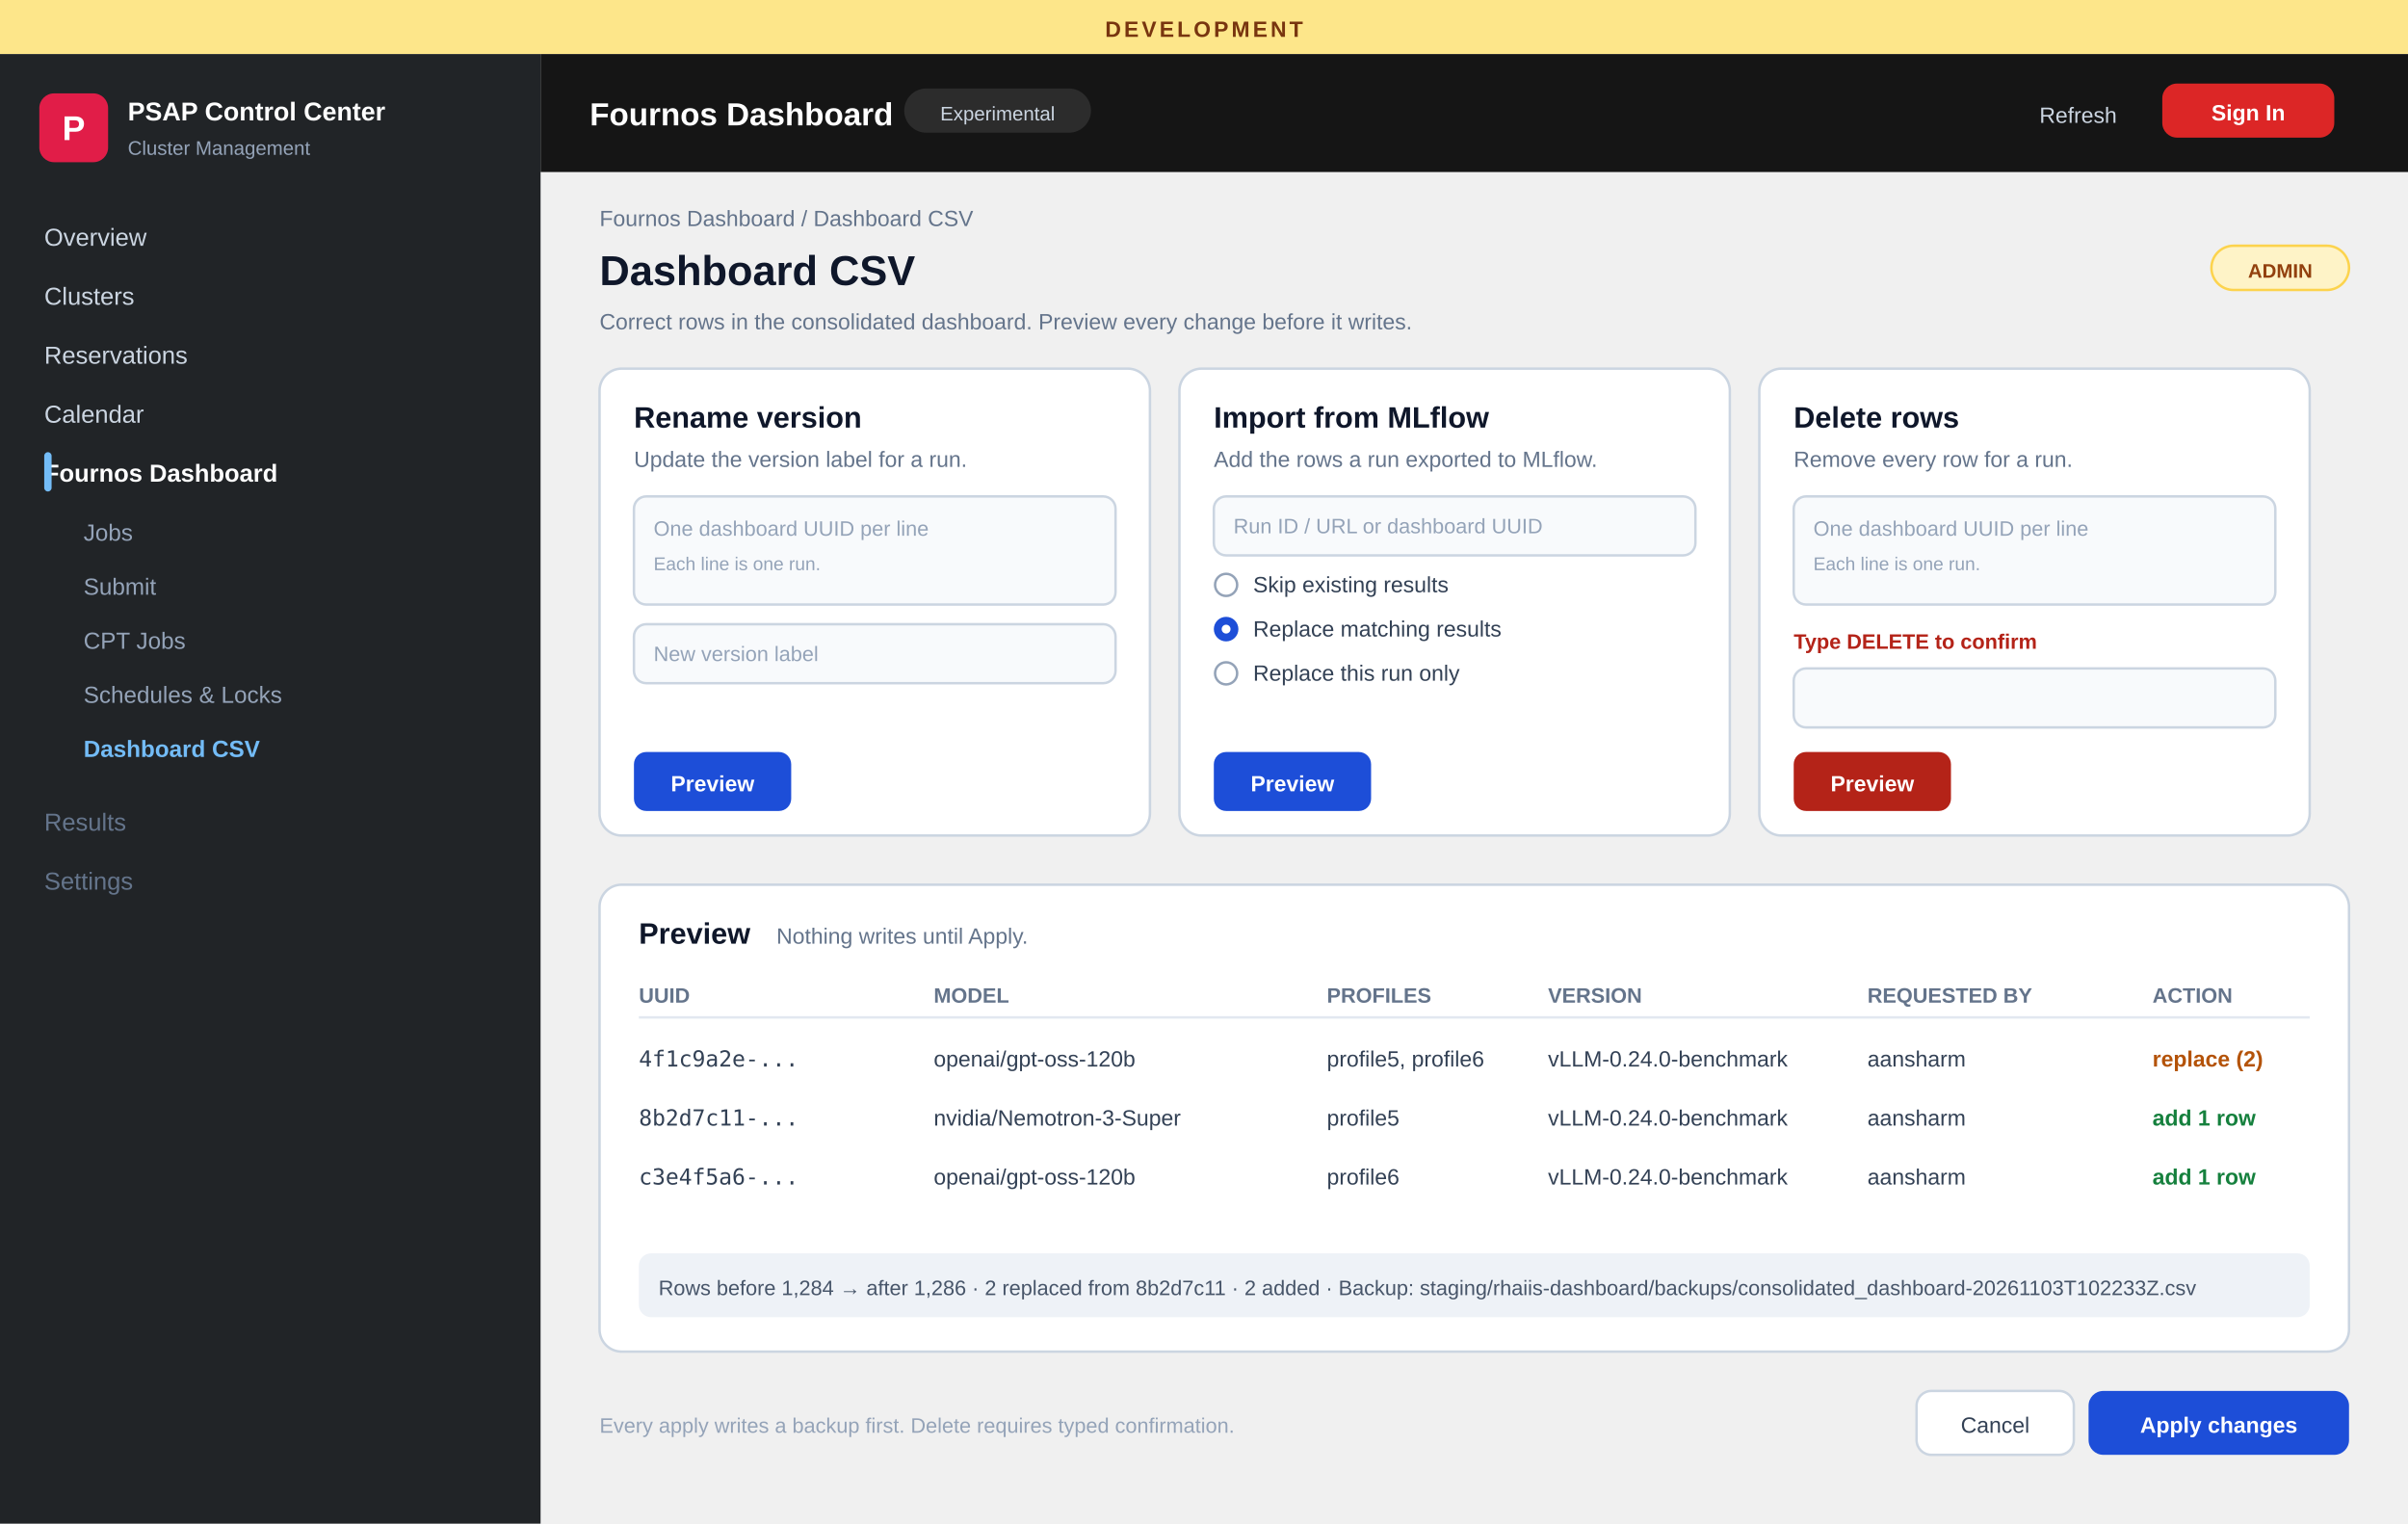
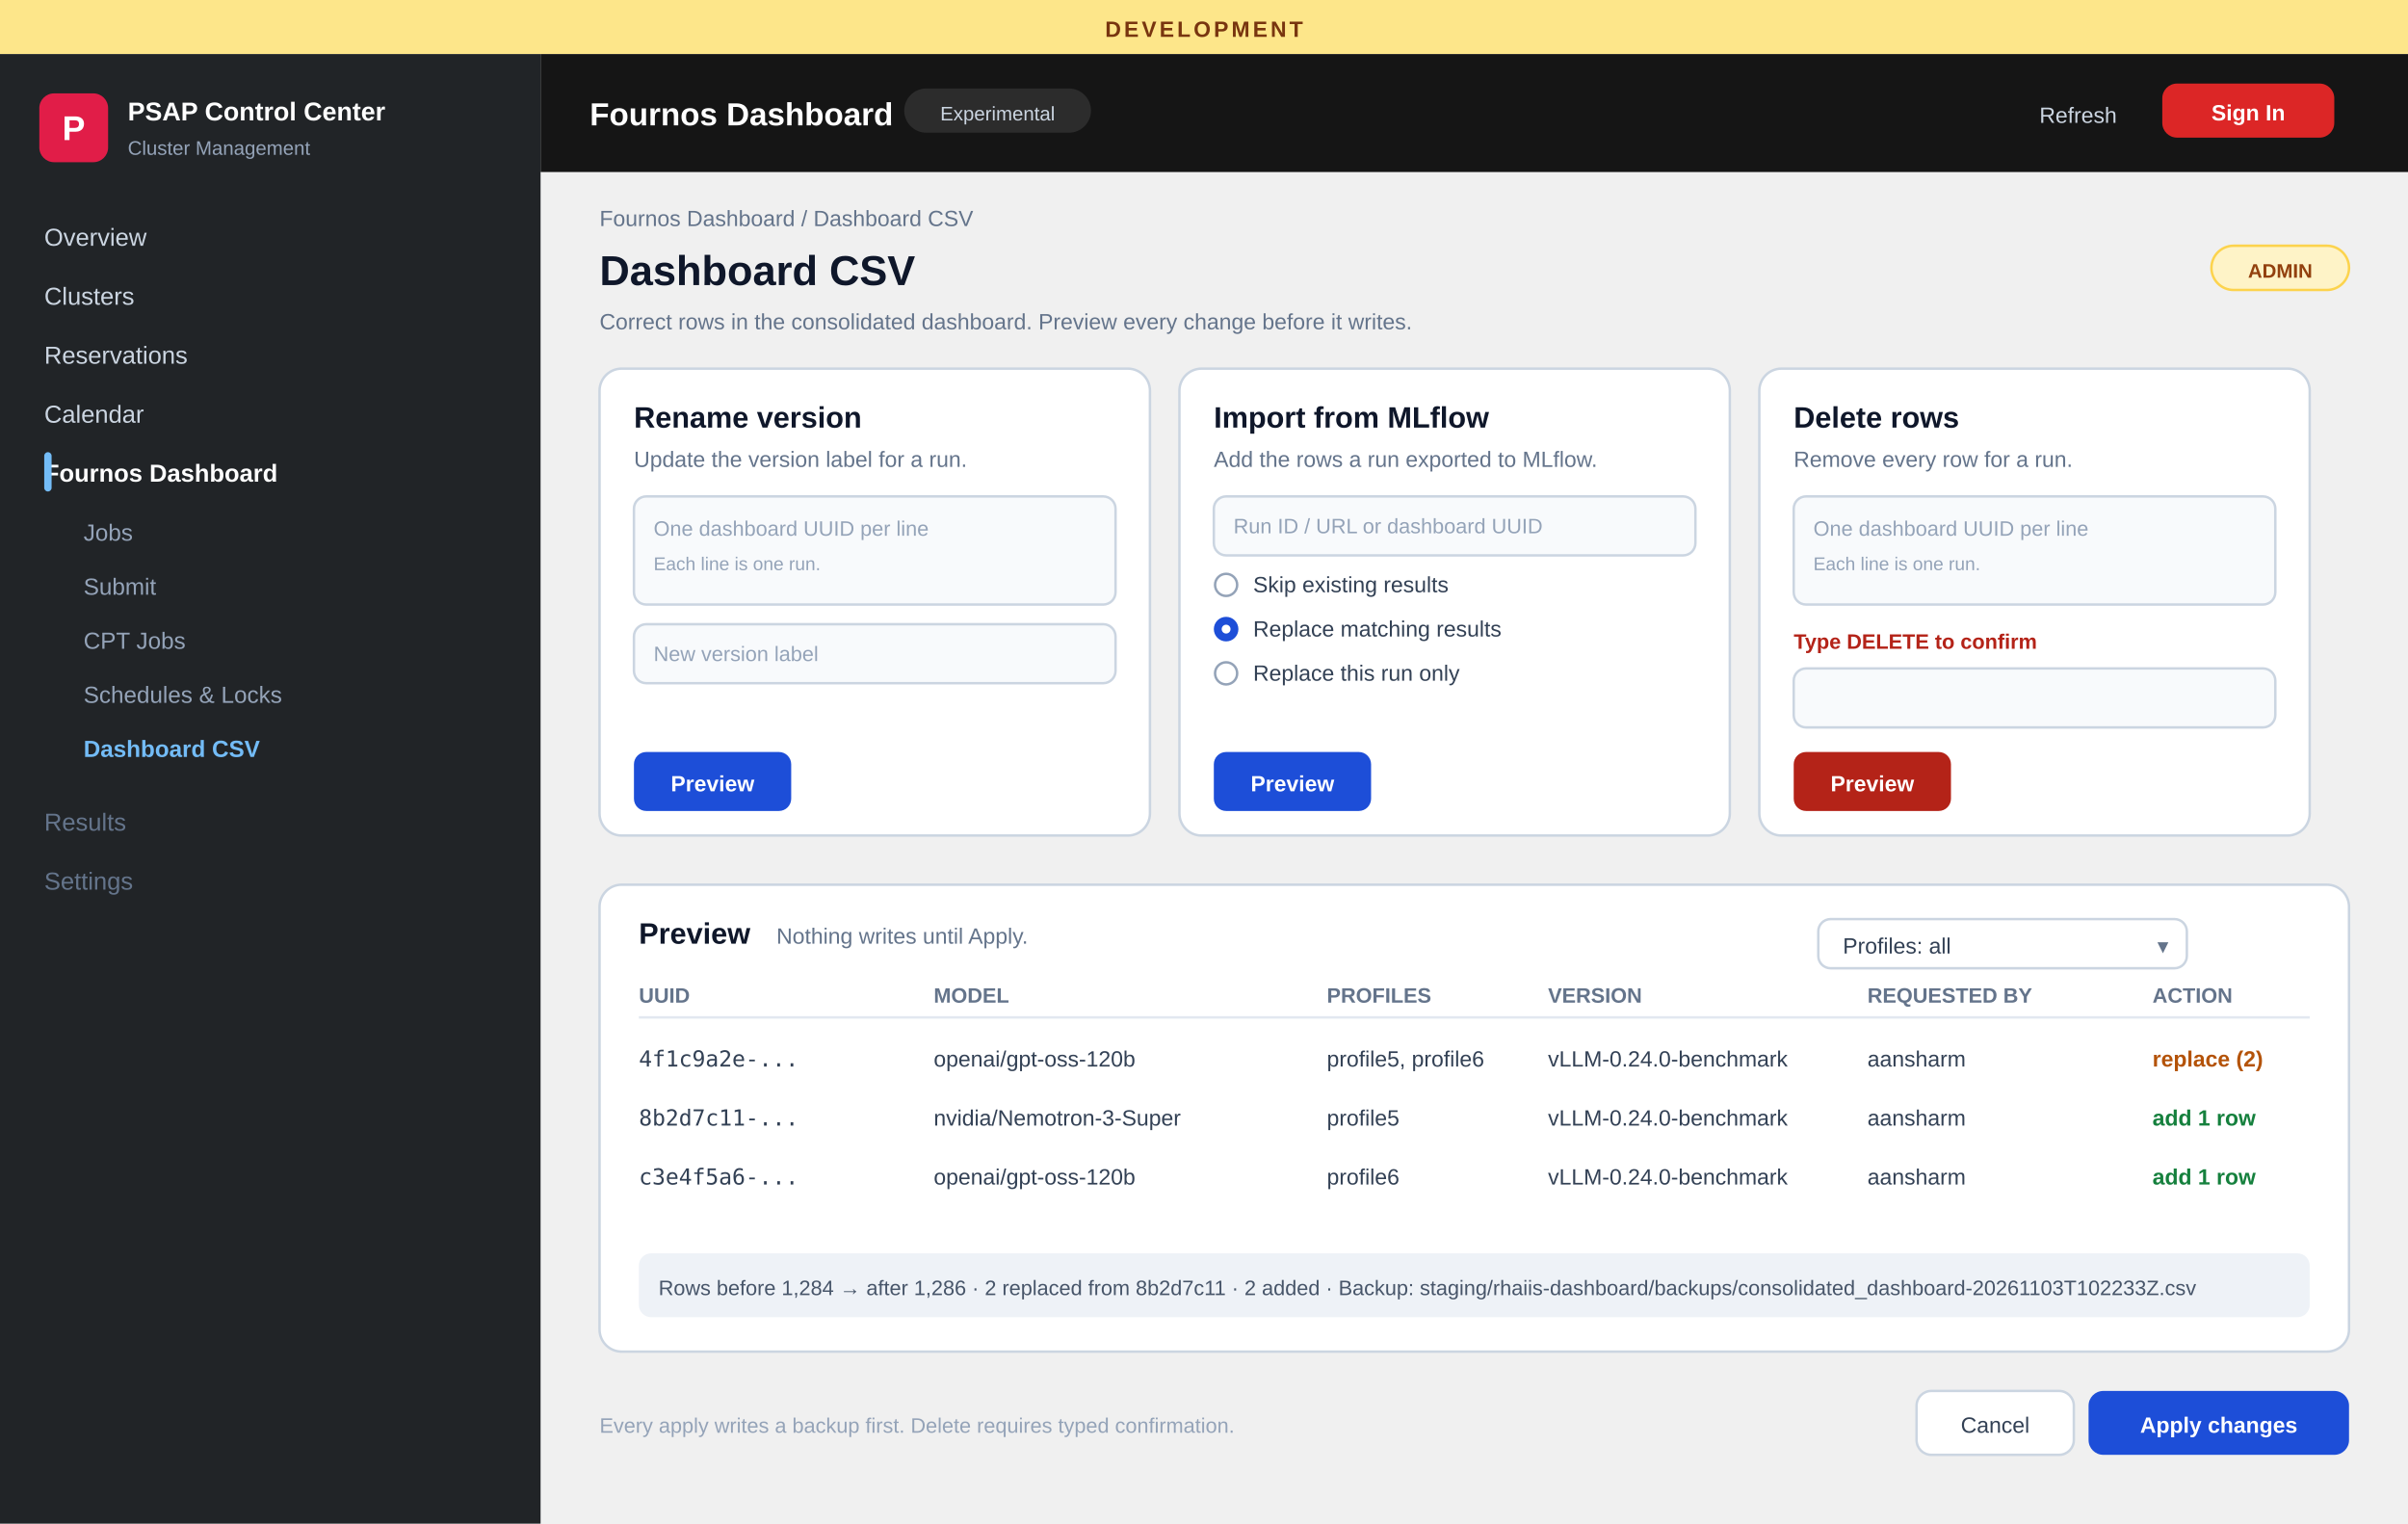
<svg xmlns="http://www.w3.org/2000/svg" width="980" height="620" viewBox="0 0 980 620" role="img" aria-labelledby="adminTitle adminDesc">
  <rect x="0" y="0" width="980" height="620" fill="#f0f0f0" />
  <rect x="0" y="0" width="980" height="22" fill="#fde68a" />
  <text x="490" y="15" text-anchor="middle" font-family="Red Hat Text, Arial, Helvetica, sans-serif" font-size="9" font-weight="700" letter-spacing="1.2" fill="#78350f">DEVELOPMENT</text>
  <rect x="0" y="22" width="220" height="598" fill="#212427" />
  <rect x="220" y="22" width="760" height="48" fill="#151515" />
  <rect x="16" y="38" width="28" height="28" rx="6" fill="#e11d48" />
  <text x="30" y="57" text-anchor="middle" font-family="Red Hat Display, Arial, Helvetica, sans-serif" font-size="14" font-weight="700" fill="#ffffff">P</text>
  <text x="52" y="49" font-family="Red Hat Display, Arial, Helvetica, sans-serif" font-size="10.5" font-weight="700" fill="#ffffff">PSAP Control Center</text>
  <text x="52" y="63" font-family="Red Hat Text, Arial, Helvetica, sans-serif" font-size="8" fill="#94a3b8">Cluster Management</text>
  <text x="18" y="100" font-family="Red Hat Text, Arial, Helvetica, sans-serif" font-size="10" fill="#cbd5e1">Overview</text>
  <text x="18" y="124" font-family="Red Hat Text, Arial, Helvetica, sans-serif" font-size="10" fill="#cbd5e1">Clusters</text>
  <text x="18" y="148" font-family="Red Hat Text, Arial, Helvetica, sans-serif" font-size="10" fill="#cbd5e1">Reservations</text>
  <text x="18" y="172" font-family="Red Hat Text, Arial, Helvetica, sans-serif" font-size="10" fill="#cbd5e1">Calendar</text>
  <text x="18" y="196" font-family="Red Hat Text, Arial, Helvetica, sans-serif" font-size="10" font-weight="700" fill="#ffffff">Fournos Dashboard</text>
  <rect x="18" y="184" width="3" height="16" rx="1.5" fill="#73bcf7" />
  <text x="34" y="220" font-family="Red Hat Text, Arial, Helvetica, sans-serif" font-size="9.5" fill="#94a3b8">Jobs</text>
  <text x="34" y="242" font-family="Red Hat Text, Arial, Helvetica, sans-serif" font-size="9.5" fill="#94a3b8">Submit</text>
  <text x="34" y="264" font-family="Red Hat Text, Arial, Helvetica, sans-serif" font-size="9.5" fill="#94a3b8">CPT Jobs</text>
  <text x="34" y="286" font-family="Red Hat Text, Arial, Helvetica, sans-serif" font-size="9.5" fill="#94a3b8">Schedules &amp; Locks</text>
  <text x="34" y="308" font-family="Red Hat Text, Arial, Helvetica, sans-serif" font-size="9.5" font-weight="700" fill="#73bcf7">Dashboard CSV</text>
  <text x="18" y="338" font-family="Red Hat Text, Arial, Helvetica, sans-serif" font-size="10" fill="#64748b">Results</text>
  <text x="18" y="362" font-family="Red Hat Text, Arial, Helvetica, sans-serif" font-size="10" fill="#64748b">Settings</text>
  <text x="240" y="51" font-family="Red Hat Display, Arial, Helvetica, sans-serif" font-size="13" font-weight="700" fill="#ffffff">Fournos Dashboard</text>
  <rect x="368" y="36" width="76" height="18" rx="9" fill="rgba(255,255,255,0.10)" />
  <text x="406" y="49" text-anchor="middle" font-family="Red Hat Text, Arial, Helvetica, sans-serif" font-size="8" fill="#cbd5e1">Experimental</text>
  <text x="830" y="50" font-family="Red Hat Text, Arial, Helvetica, sans-serif" font-size="9" fill="#cbd5e1">Refresh</text>
  <rect x="880" y="34" width="70" height="22" rx="6" fill="#dc2626" />
  <text x="915" y="49" text-anchor="middle" font-family="Red Hat Text, Arial, Helvetica, sans-serif" font-size="9" font-weight="700" fill="#ffffff">Sign In</text>
  <text x="244" y="92" font-family="Red Hat Text, Arial, Helvetica, sans-serif" font-size="9" fill="#64748b">Fournos Dashboard / Dashboard CSV</text>
  <text x="244" y="116" font-family="Red Hat Display, Arial, Helvetica, sans-serif" font-size="17" font-weight="700" fill="#0f172a">Dashboard CSV</text>
  <text x="244" y="134" font-family="Red Hat Text, Arial, Helvetica, sans-serif" font-size="9" fill="#64748b">Correct rows in the consolidated dashboard. Preview every change before it writes.</text>
  <rect x="900" y="100" width="56" height="18" rx="9" fill="#fef3c7" stroke="#fcd34d" />
  <text x="928" y="113" text-anchor="middle" font-family="Red Hat Text, Arial, Helvetica, sans-serif" font-size="8" font-weight="700" fill="#92400e">ADMIN</text>
  <rect x="244" y="150" width="224" height="190" rx="9" fill="#ffffff" stroke="#cbd5e1" />
  <text x="258" y="174" font-family="Red Hat Display, Arial, Helvetica, sans-serif" font-size="12" font-weight="700" fill="#0f172a">Rename version</text>
  <text x="258" y="190" font-family="Red Hat Text, Arial, Helvetica, sans-serif" font-size="9" fill="#64748b">Update the version label for a run.</text>
  <rect x="258" y="202" width="196" height="44" rx="5" fill="#f8fafc" stroke="#cbd5e1" />
  <text x="266" y="218" font-family="Red Hat Text, Arial, Helvetica, sans-serif" font-size="8.5" fill="#94a3b8">One dashboard UUID per line</text>
  <text x="266" y="232" font-family="Red Hat Text, Arial, Helvetica, sans-serif" font-size="7.5" fill="#94a3b8">Each line is one run.</text>
  <rect x="258" y="254" width="196" height="24" rx="5" fill="#f8fafc" stroke="#cbd5e1" />
  <text x="266" y="269" font-family="Red Hat Text, Arial, Helvetica, sans-serif" font-size="8.5" fill="#94a3b8">New version label</text>
  <rect x="258" y="306" width="64" height="24" rx="5" fill="#1d4ed8" />
  <text x="290" y="322" text-anchor="middle" font-family="Red Hat Text, Arial, Helvetica, sans-serif" font-size="9" font-weight="700" fill="#ffffff">Preview</text>
  <rect x="480" y="150" width="224" height="190" rx="9" fill="#ffffff" stroke="#cbd5e1" />
  <text x="494" y="174" font-family="Red Hat Display, Arial, Helvetica, sans-serif" font-size="12" font-weight="700" fill="#0f172a">Import from MLflow</text>
  <text x="494" y="190" font-family="Red Hat Text, Arial, Helvetica, sans-serif" font-size="9" fill="#64748b">Add the rows a run exported to MLflow.</text>
  <rect x="494" y="202" width="196" height="24" rx="5" fill="#f8fafc" stroke="#cbd5e1" />
  <text x="502" y="217" font-family="Red Hat Text, Arial, Helvetica, sans-serif" font-size="8.5" fill="#94a3b8">Run ID / URL or dashboard UUID</text>
  <circle cx="499" cy="238" r="4.5" fill="#ffffff" stroke="#94a3b8" />
  <text x="510" y="241" font-family="Red Hat Text, Arial, Helvetica, sans-serif" font-size="9" fill="#334155">Skip existing results</text>
  <circle cx="499" cy="256" r="4.5" fill="#1d4ed8" stroke="#1d4ed8" />
  <circle cx="499" cy="256" r="1.8" fill="#ffffff" />
  <text x="510" y="259" font-family="Red Hat Text, Arial, Helvetica, sans-serif" font-size="9" fill="#334155">Replace matching results</text>
  <circle cx="499" cy="274" r="4.5" fill="#ffffff" stroke="#94a3b8" />
  <text x="510" y="277" font-family="Red Hat Text, Arial, Helvetica, sans-serif" font-size="9" fill="#334155">Replace this run only</text>
  <rect x="494" y="306" width="64" height="24" rx="5" fill="#1d4ed8" />
  <text x="526" y="322" text-anchor="middle" font-family="Red Hat Text, Arial, Helvetica, sans-serif" font-size="9" font-weight="700" fill="#ffffff">Preview</text>
  <rect x="716" y="150" width="224" height="190" rx="9" fill="#ffffff" stroke="#cbd5e1" />
  <text x="730" y="174" font-family="Red Hat Display, Arial, Helvetica, sans-serif" font-size="12" font-weight="700" fill="#0f172a">Delete rows</text>
  <text x="730" y="190" font-family="Red Hat Text, Arial, Helvetica, sans-serif" font-size="9" fill="#64748b">Remove every row for a run.</text>
  <rect x="730" y="202" width="196" height="44" rx="5" fill="#f8fafc" stroke="#cbd5e1" />
  <text x="738" y="218" font-family="Red Hat Text, Arial, Helvetica, sans-serif" font-size="8.5" fill="#94a3b8">One dashboard UUID per line</text>
  <text x="738" y="232" font-family="Red Hat Text, Arial, Helvetica, sans-serif" font-size="7.5" fill="#94a3b8">Each line is one run.</text>
  <text x="730" y="264" font-family="Red Hat Text, Arial, Helvetica, sans-serif" font-size="8.5" font-weight="700" fill="#b42318">Type DELETE to confirm</text>
  <rect x="730" y="272" width="196" height="24" rx="5" fill="#f8fafc" stroke="#cbd5e1" />
  <rect x="730" y="306" width="64" height="24" rx="5" fill="#b42318" />
  <text x="762" y="322" text-anchor="middle" font-family="Red Hat Text, Arial, Helvetica, sans-serif" font-size="9" font-weight="700" fill="#ffffff">Preview</text>
  <rect x="244" y="360" width="712" height="190" rx="9" fill="#ffffff" stroke="#cbd5e1" />
  <text x="260" y="384" font-family="Red Hat Display, Arial, Helvetica, sans-serif" font-size="12" font-weight="700" fill="#0f172a">Preview</text>
  <text x="316" y="384" font-family="Red Hat Text, Arial, Helvetica, sans-serif" font-size="9" fill="#64748b">Nothing writes until Apply.</text>
+   <rect x="740" y="374" width="150" height="20" rx="5" fill="#ffffff" stroke="#cbd5e1" />
+   <text x="750" y="388" font-family="Red Hat Text, Arial, Helvetica, sans-serif" font-size="9" fill="#334155">Profiles: all</text>
+   <text x="878" y="388" font-family="Red Hat Text, Arial, Helvetica, sans-serif" font-size="9" fill="#64748b">▾</text>
  <text x="260" y="408" font-family="Red Hat Text, Arial, Helvetica, sans-serif" font-size="8.5" font-weight="700" fill="#64748b">UUID</text>
  <text x="380" y="408" font-family="Red Hat Text, Arial, Helvetica, sans-serif" font-size="8.5" font-weight="700" fill="#64748b">MODEL</text>
  <text x="540" y="408" font-family="Red Hat Text, Arial, Helvetica, sans-serif" font-size="8.5" font-weight="700" fill="#64748b">PROFILES</text>
  <text x="630" y="408" font-family="Red Hat Text, Arial, Helvetica, sans-serif" font-size="8.5" font-weight="700" fill="#64748b">VERSION</text>
  <text x="760" y="408" font-family="Red Hat Text, Arial, Helvetica, sans-serif" font-size="8.5" font-weight="700" fill="#64748b">REQUESTED BY</text>
  <text x="876" y="408" font-family="Red Hat Text, Arial, Helvetica, sans-serif" font-size="8.5" font-weight="700" fill="#64748b">ACTION</text>
  <line x1="260" y1="414" x2="940" y2="414" stroke="#e2e8f0" />
  <text x="260" y="434" font-family="Menlo, Consolas, monospace" font-size="9" fill="#334155">4f1c9a2e-...</text>
  <text x="380" y="434" font-family="Red Hat Text, Arial, Helvetica, sans-serif" font-size="9" fill="#334155">openai/gpt-oss-120b</text>
  <text x="540" y="434" font-family="Red Hat Text, Arial, Helvetica, sans-serif" font-size="9" fill="#334155">profile5, profile6</text>
  <text x="630" y="434" font-family="Red Hat Text, Arial, Helvetica, sans-serif" font-size="9" fill="#334155">vLLM-0.24.0-benchmark</text>
  <text x="760" y="434" font-family="Red Hat Text, Arial, Helvetica, sans-serif" font-size="9" fill="#334155">aansharm</text>
  <text x="876" y="434" font-family="Red Hat Text, Arial, Helvetica, sans-serif" font-size="9" font-weight="700" fill="#b45309">replace (2)</text>
  <text x="260" y="458" font-family="Menlo, Consolas, monospace" font-size="9" fill="#334155">8b2d7c11-...</text>
  <text x="380" y="458" font-family="Red Hat Text, Arial, Helvetica, sans-serif" font-size="9" fill="#334155">nvidia/Nemotron-3-Super</text>
  <text x="540" y="458" font-family="Red Hat Text, Arial, Helvetica, sans-serif" font-size="9" fill="#334155">profile5</text>
  <text x="630" y="458" font-family="Red Hat Text, Arial, Helvetica, sans-serif" font-size="9" fill="#334155">vLLM-0.24.0-benchmark</text>
  <text x="760" y="458" font-family="Red Hat Text, Arial, Helvetica, sans-serif" font-size="9" fill="#334155">aansharm</text>
  <text x="876" y="458" font-family="Red Hat Text, Arial, Helvetica, sans-serif" font-size="9" font-weight="700" fill="#15803d">add 1 row</text>
  <text x="260" y="482" font-family="Menlo, Consolas, monospace" font-size="9" fill="#334155">c3e4f5a6-...</text>
  <text x="380" y="482" font-family="Red Hat Text, Arial, Helvetica, sans-serif" font-size="9" fill="#334155">openai/gpt-oss-120b</text>
  <text x="540" y="482" font-family="Red Hat Text, Arial, Helvetica, sans-serif" font-size="9" fill="#334155">profile6</text>
  <text x="630" y="482" font-family="Red Hat Text, Arial, Helvetica, sans-serif" font-size="9" fill="#334155">vLLM-0.24.0-benchmark</text>
  <text x="760" y="482" font-family="Red Hat Text, Arial, Helvetica, sans-serif" font-size="9" fill="#334155">aansharm</text>
  <text x="876" y="482" font-family="Red Hat Text, Arial, Helvetica, sans-serif" font-size="9" font-weight="700" fill="#15803d">add 1 row</text>
  <rect x="260" y="510" width="680" height="26" rx="5" fill="#eef2f7" />
  <text x="268" y="527" font-family="Red Hat Text, Arial, Helvetica, sans-serif" font-size="8.5" fill="#475569">Rows before 1,284 → after 1,286 · 2 replaced from 8b2d7c11 · 2 added · Backup: staging/rhaiis-dashboard/backups/consolidated_dashboard-20261103T102233Z.csv</text>
  <rect x="780" y="566" width="64" height="26" rx="6" fill="#ffffff" stroke="#cbd5e1" />
  <text x="812" y="583" text-anchor="middle" font-family="Red Hat Text, Arial, Helvetica, sans-serif" font-size="9" fill="#334155">Cancel</text>
  <rect x="850" y="566" width="106" height="26" rx="6" fill="#1d4ed8" />
  <text x="903" y="583" text-anchor="middle" font-family="Red Hat Text, Arial, Helvetica, sans-serif" font-size="9" font-weight="700" fill="#ffffff">Apply changes</text>
  <text x="244" y="583" font-family="Red Hat Text, Arial, Helvetica, sans-serif" font-size="8.5" fill="#94a3b8">Every apply writes a backup first. Delete requires typed confirmation.</text>
</svg>
